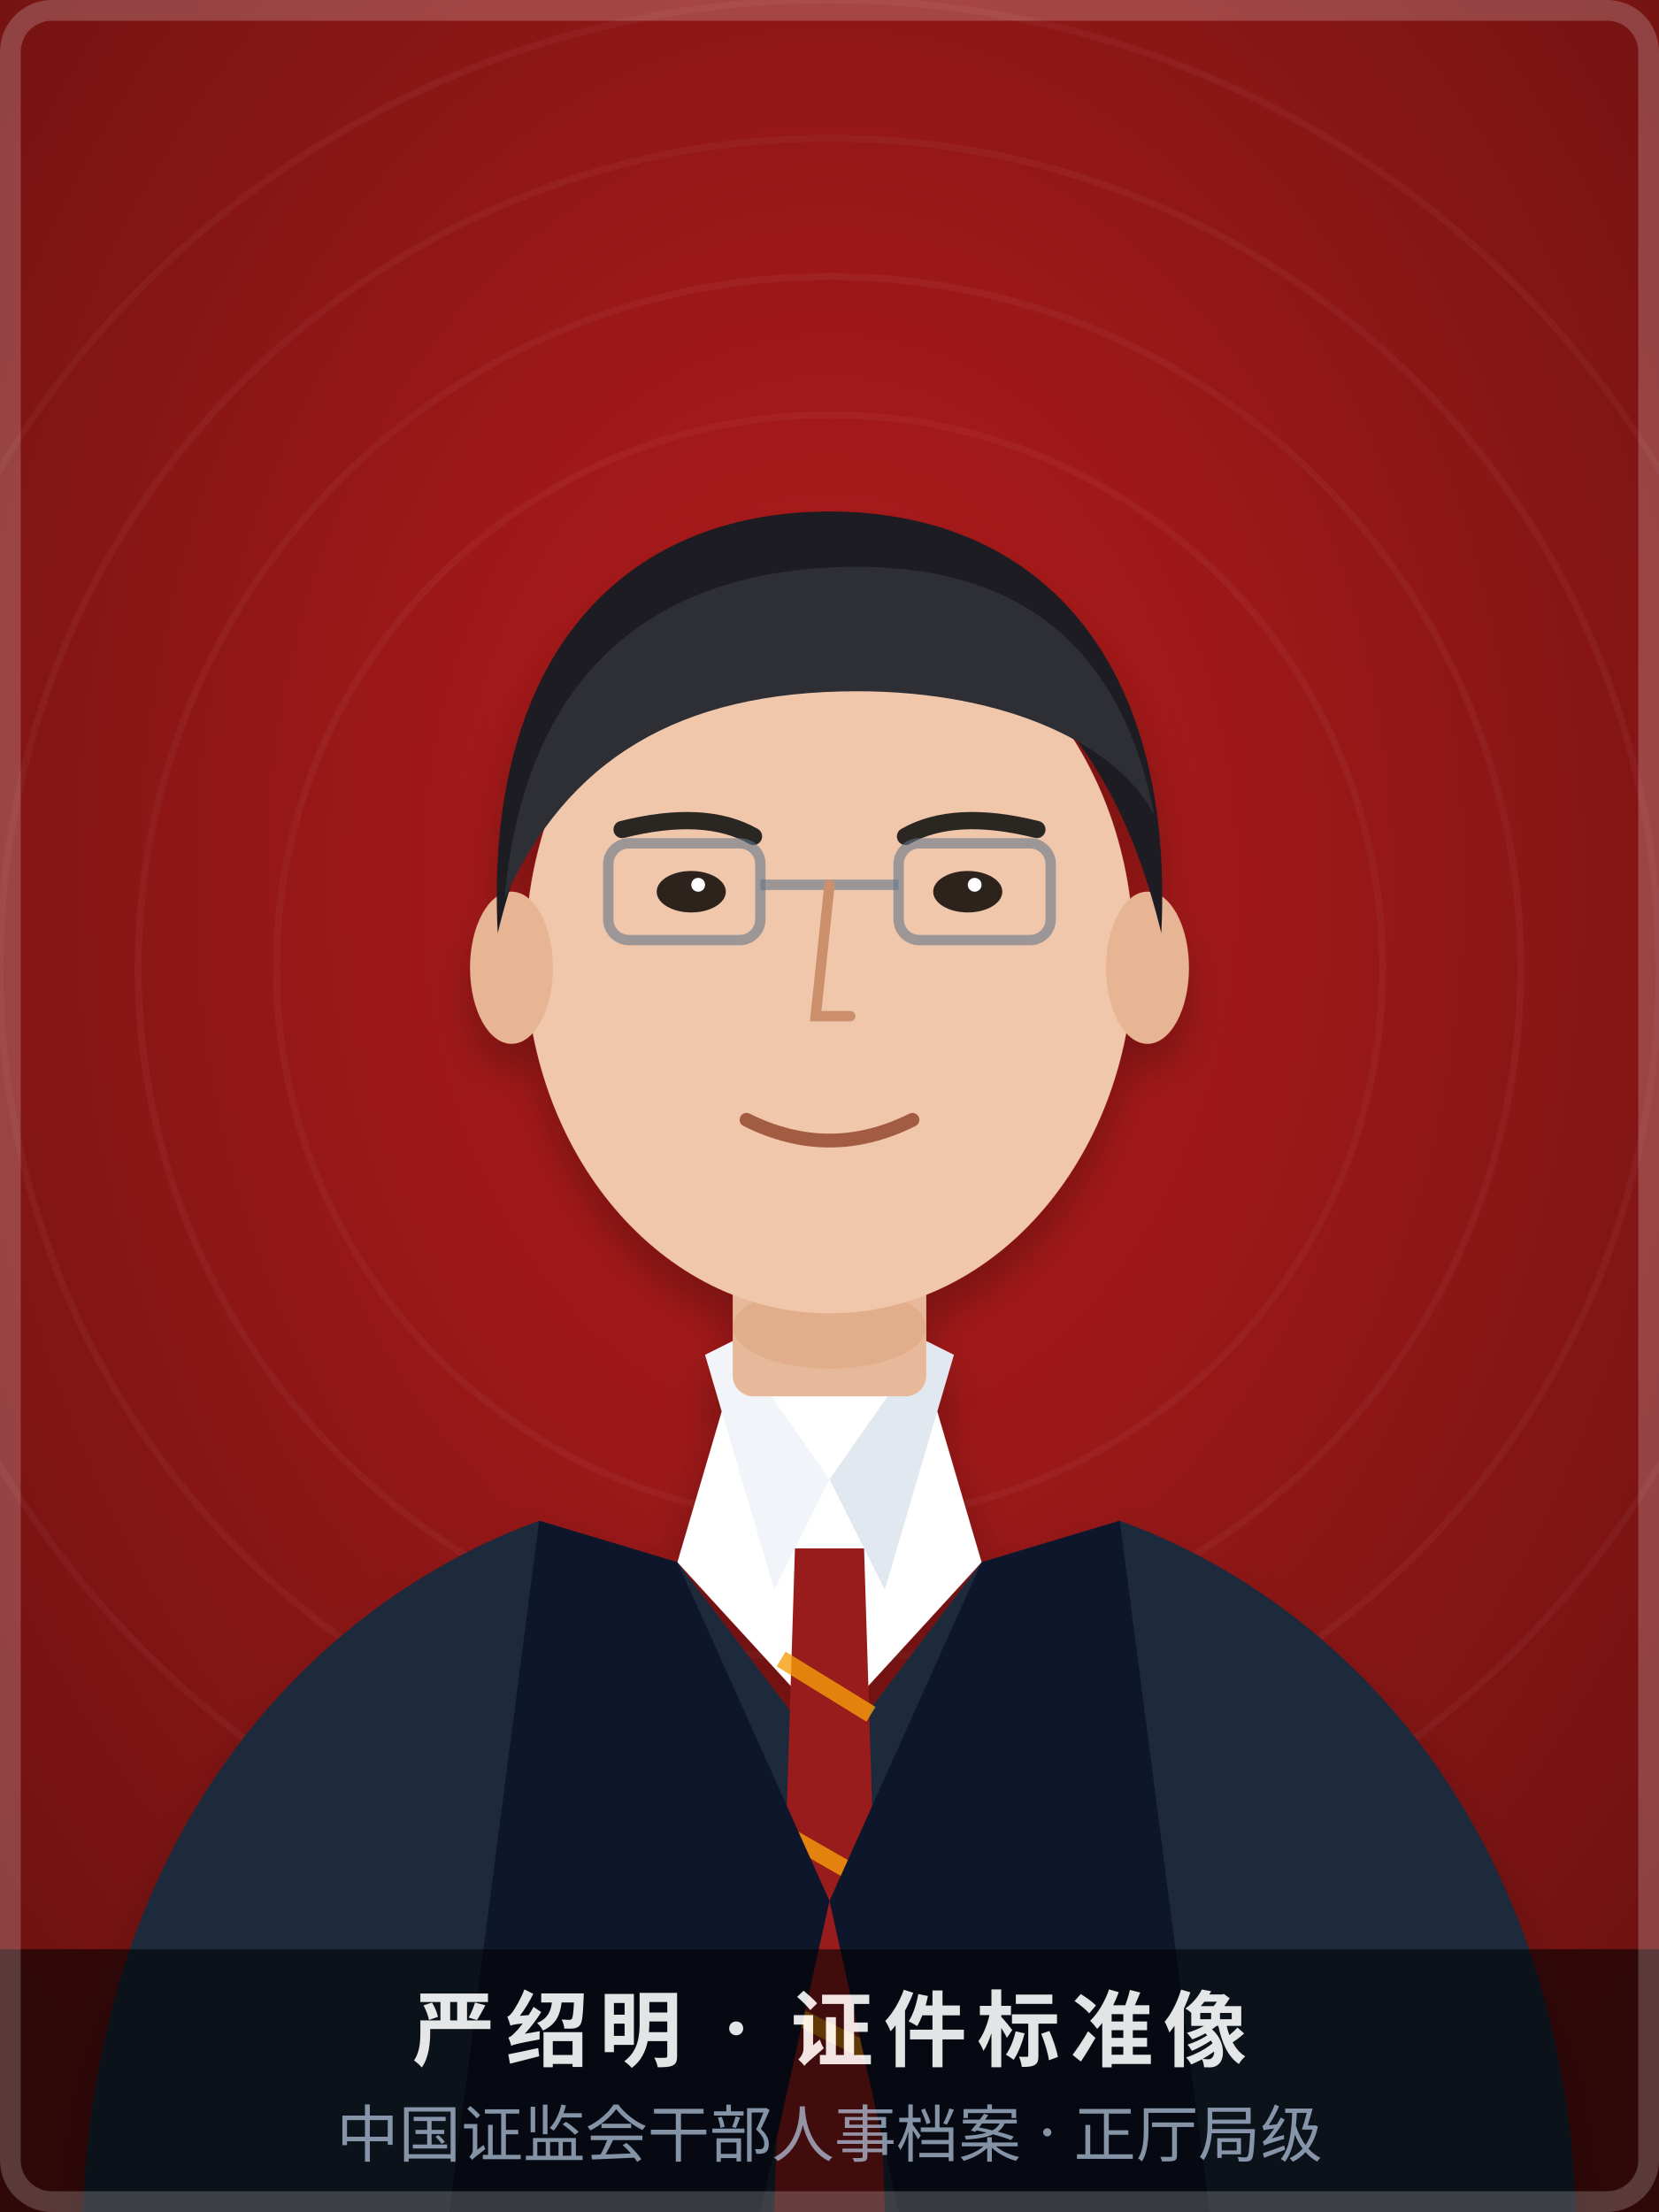
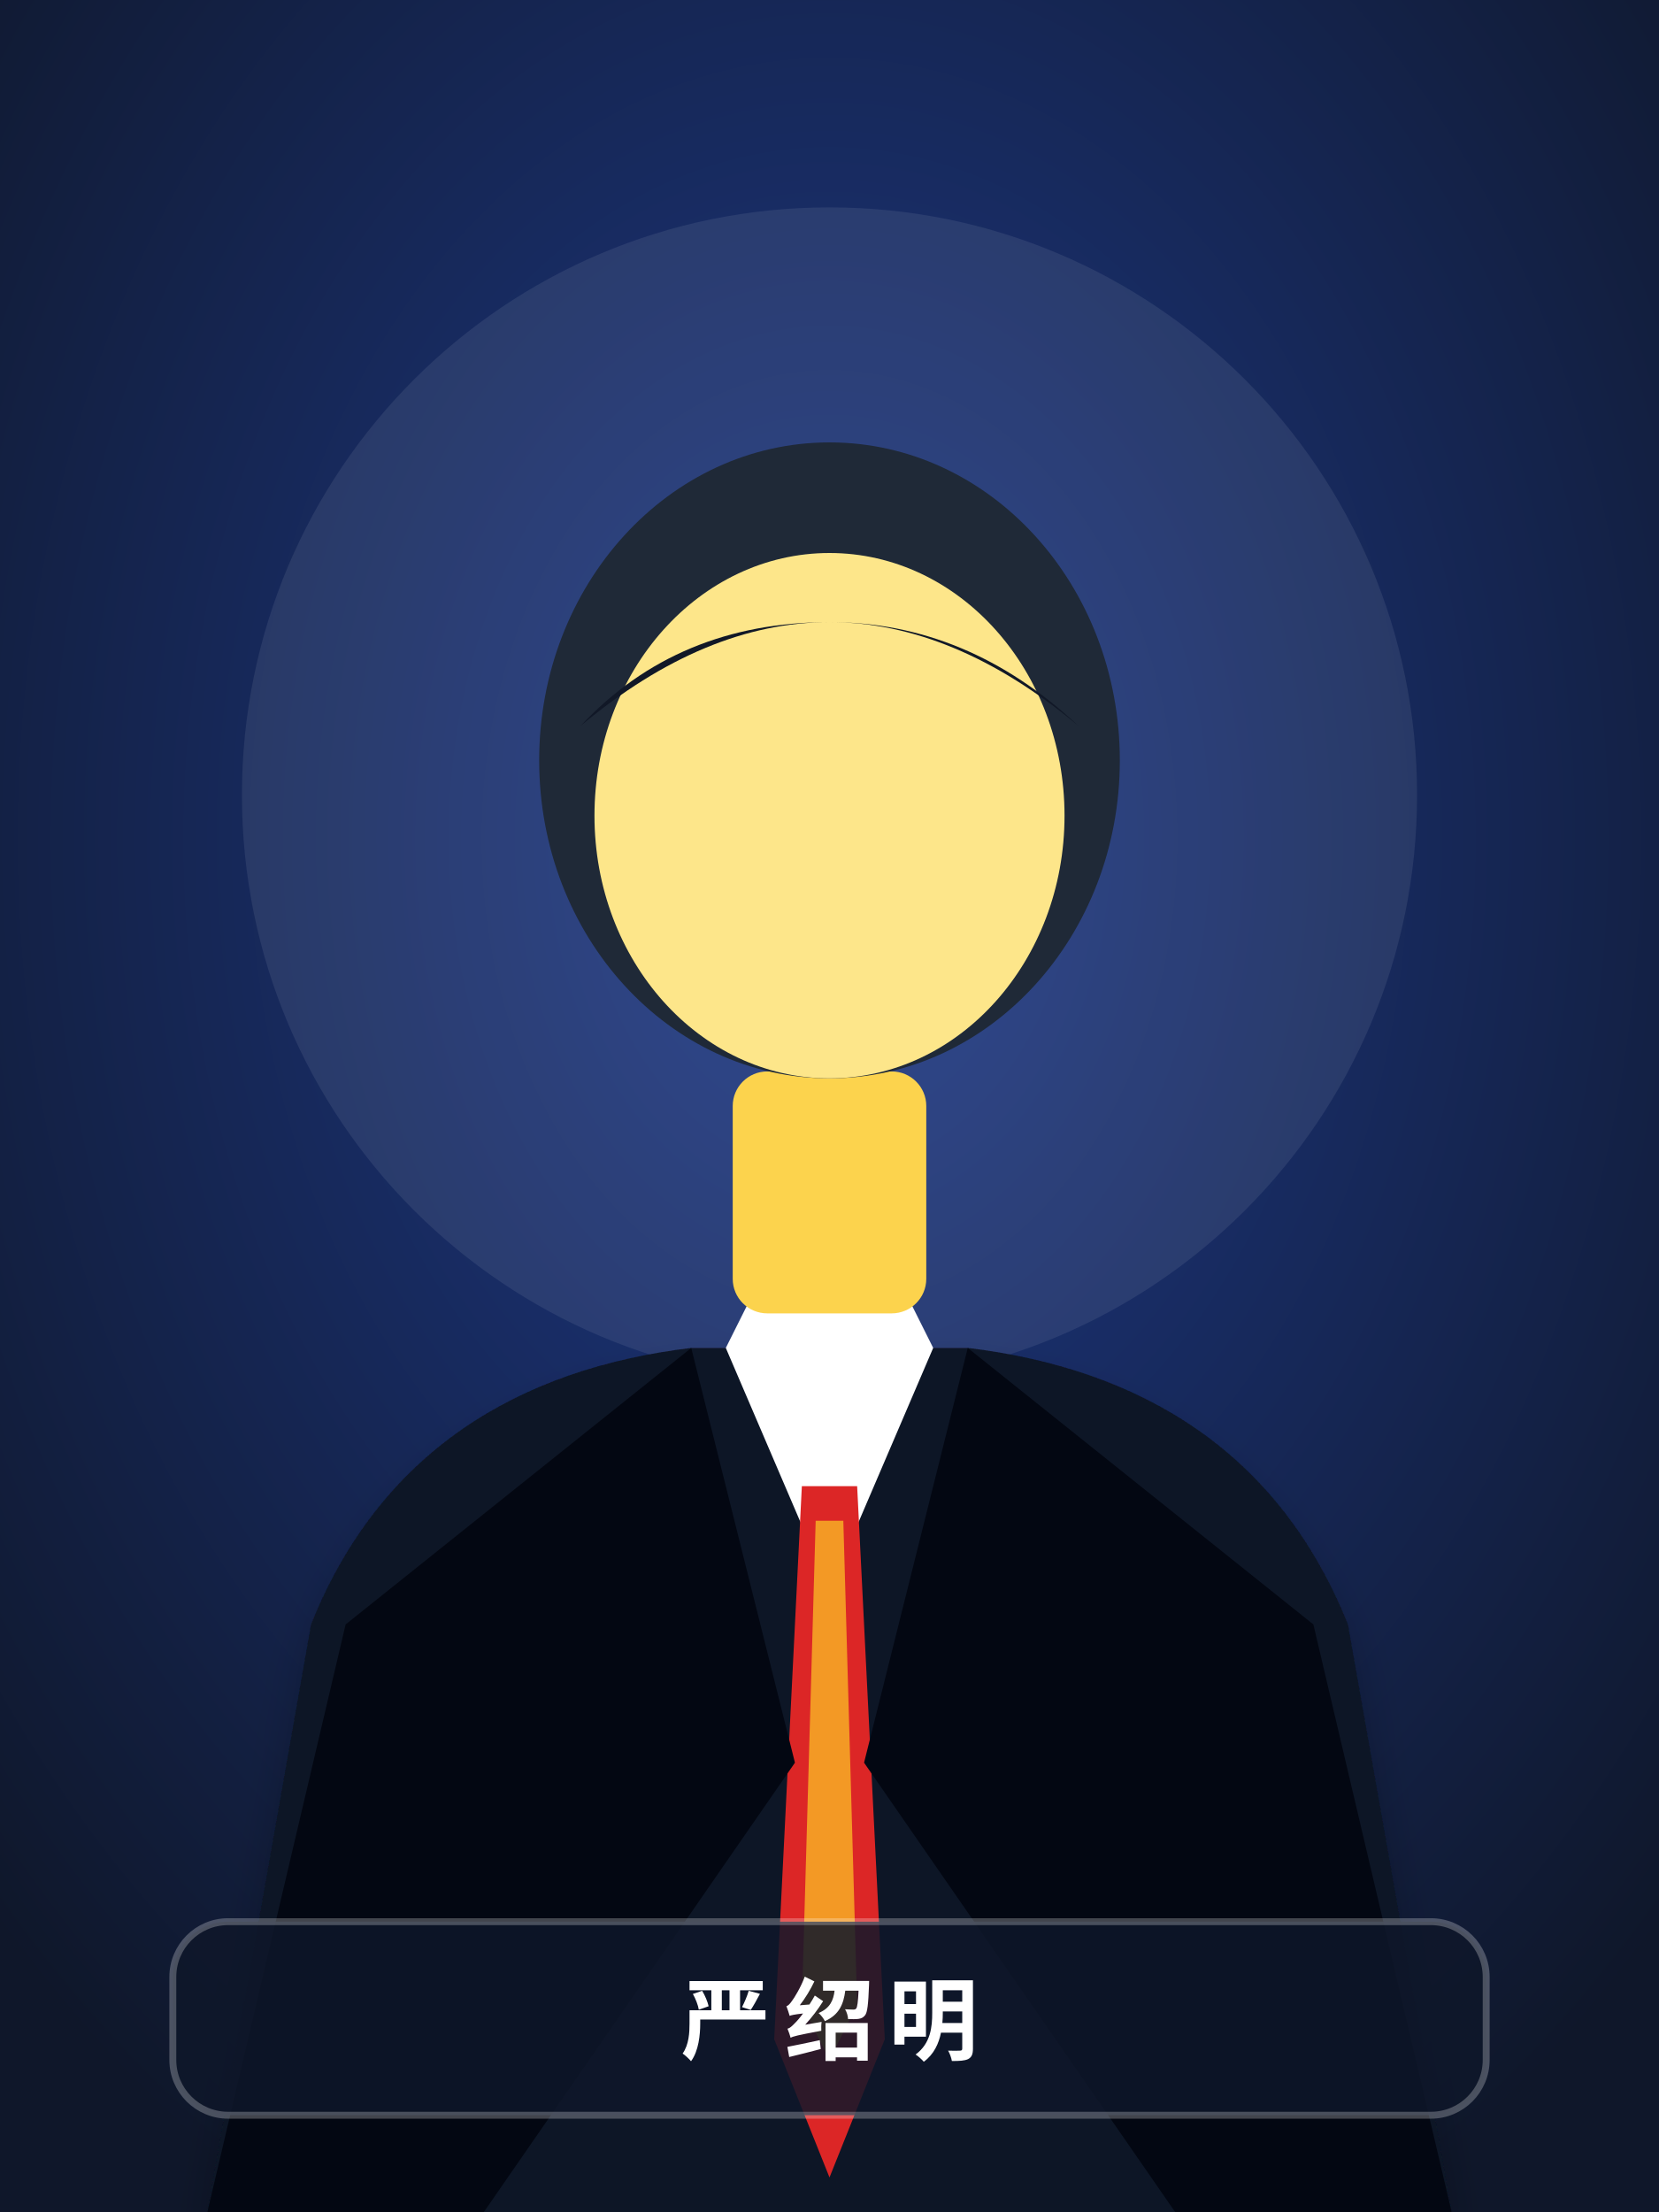
<svg xmlns="http://www.w3.org/2000/svg" viewBox="0 0 240 320" width="240" height="320">
  <defs>
-     <radialGradient id="bgGrad-yan-shaoming" cx="50%" cy="40%" r="70%">
-       <stop offset="0%" stop-color="#b91c1c" />
-       <stop offset="100%" stop-color="#6e1212" />
+     <radialGradient id="bgGrad-yan-shaoming" cx="50%" cy="38%" r="70%">
+       <stop offset="0%" stop-color="#1e3a8a" />
+       <stop offset="100%" stop-color="#0f172a" />
    </radialGradient>
    <filter id="shadow-yan-shaoming" x="-10%" y="-10%" width="120%" height="120%">
      <feDropShadow dx="0" dy="4" stdDeviation="3" flood-opacity="0.25" />
    </filter>
  </defs>
  <rect width="240" height="320" fill="url(#bgGrad-yan-shaoming)" />
-   <g opacity="0.04" stroke="#ffffff" stroke-width="1" fill="none">
-     <circle cx="120" cy="140" r="80" />
-     <circle cx="120" cy="140" r="100" />
-     <circle cx="120" cy="140" r="120" />
-     <circle cx="120" cy="140" r="140" />
-   </g>
-   <g filter="url(#shadow-yan-shaoming)">
-     <path d="M 12 320 C 14 265, 45 232, 78 220 L 98 226 L 120 255 L 142 226 L 162 220 C 195 232, 226 265, 228 320 Z" fill="#1e293b" />
-     <polygon points="98,226 120,250 142,226 132,192 108,192" fill="#ffffff" />
-     <polygon points="102,196 112,230 120,214 106,194" fill="#f1f5f9" />
-     <polygon points="138,196 128,230 120,214 134,194" fill="#e2e8f0" />
-     <polygon points="115,224 125,224 128,320 112,320" fill="#991b1b" />
-     <line x1="113" y1="240" x2="126" y2="248" stroke="#f59e0b" stroke-width="2.5" opacity="0.8" />
-     <line x1="113" y1="265" x2="127" y2="273" stroke="#f59e0b" stroke-width="2.5" opacity="0.8" />
-     <line x1="112" y1="290" x2="128" y2="298" stroke="#f59e0b" stroke-width="2.5" opacity="0.8" />
-     <polygon points="78,220 98,226 120,275 110,320 65,320" fill="#0f172a" />
-     <polygon points="162,220 142,226 120,275 130,320 175,320" fill="#0f172a" />
-     <rect x="106" y="172" width="28" height="30" rx="3" fill="#e7b99a" />
-     <ellipse cx="120" cy="192" rx="14" ry="6" fill="#d99b75" opacity="0.4" />
-     <ellipse cx="120" cy="138" rx="44" ry="52" fill="#f0c7ab" />
-     <ellipse cx="74" cy="140" rx="6" ry="11" fill="#e7b594" />
-     <ellipse cx="166" cy="140" rx="6" ry="11" fill="#e7b594" />
-     <path d="M 72 135 C 70 95, 90 74, 120 74 C 150 74, 170 95, 168 135 C 160 102, 142 90, 120 90 C 98 90, 80 102, 72 135 Z" fill="#1e1e24" />
-     <path d="M 73 130 C 76 96, 96 82, 124 82 C 146 82, 162 92, 167 118 C 162 108, 146 100, 124 100 C 98 100, 82 110, 73 130 Z" fill="#2d2d34" />
-     <path d="M 90 120 Q 102 117 109 121" stroke="#2b2623" stroke-width="2.5" stroke-linecap="round" fill="none" />
-     <path d="M 150 120 Q 138 117 131 121" stroke="#2b2623" stroke-width="2.5" stroke-linecap="round" fill="none" />
-     <ellipse cx="100" cy="129" rx="5" ry="3" fill="#2d221e" />
-     <ellipse cx="140" cy="129" rx="5" ry="3" fill="#2d221e" />
-     <circle cx="101" cy="128" r="1" fill="#ffffff" />
-     <circle cx="141" cy="128" r="1" fill="#ffffff" />
-     <rect x="88" y="122" width="22" height="14" rx="3" fill="none" stroke="#64748b" stroke-width="1.5" opacity="0.6" />
-     <rect x="130" y="122" width="22" height="14" rx="3" fill="none" stroke="#64748b" stroke-width="1.5" opacity="0.6" />
-     <line x1="110" y1="128" x2="130" y2="128" stroke="#64748b" stroke-width="1.5" opacity="0.6" />
-     <path d="M 120 128 L 118 147 L 123 147" stroke="#cb8f6c" stroke-width="1.5" stroke-linecap="round" fill="none" />
-     <path d="M 108 162 Q 120 168 132 162" stroke="#a25b42" stroke-width="2" stroke-linecap="round" fill="none" />
-   </g>
-   <g opacity="0.88">
-     <rect x="0" y="282" width="240" height="38" fill="#000000" fill-opacity="0.65" />
-     <text x="120" y="298" font-family="-apple-system, BlinkMacSystemFont, 'PingFang SC', 'Microsoft YaHei', sans-serif" font-size="12" font-weight="bold" fill="#ffffff" text-anchor="middle" letter-spacing="1.5">
-       严绍明 · 证件标准像
-     </text>
-     <text x="120" y="312" font-family="-apple-system, BlinkMacSystemFont, 'PingFang SC', sans-serif" font-size="9" fill="#94a3b8" text-anchor="middle">
-       中国证监会干部人事档案 · 正厅局级
-     </text>
-   </g>
-   <rect x="1.5" y="1.5" width="237" height="317" rx="6" fill="none" stroke="#ffffff" stroke-opacity="0.2" stroke-width="3" />
+   <circle cx="120" cy="115" r="85" fill="white" opacity="0.08" />
+   <path d="M 30 320 L 45 235 C 55 210 75 198 100 195 L 140 195 C 165 198 185 210 195 235 L 210 320 Z" fill="#111827" filter="url(#shadow-yan-shaoming)" />
+   <polygon points="105,195 120,230 135,195 130,185 110,185" fill="#ffffff" />
+   <polygon points="116,215 124,215 128,295 120,315 112,295" fill="#dc2626" />
+   <polygon points="118,220 122,220 124,290 120,298 116,290" fill="#fbbf24" opacity="0.75" />
+   <polygon points="50,235 100,195 115,255 70,320 30,320" fill="#030712" />
+   <polygon points="190,235 140,195 125,255 170,320 210,320" fill="#030712" />
+   <rect x="106" y="155" width="28" height="35" rx="5" fill="#fcd34d" />
+   <ellipse cx="120" cy="110" rx="42" ry="46" fill="#1f2937" />
+   <ellipse cx="120" cy="118" rx="34" ry="38" fill="#fde68a" />
+   <path d="M 84 105 Q 120 75 156 105 Q 140 90 120 90 Q 98 90 84 105 Z" fill="#111827" />
+   <rect x="25" y="278" width="190" height="28" rx="8" fill="rgba(15, 23, 42, 0.85)" stroke="rgba(255, 255, 255, 0.25)" stroke-width="1" />
+   <text x="120" y="297" font-family="-apple-system, BlinkMacSystemFont, 'Segoe UI', PingFang SC, 'Microsoft YaHei', sans-serif" font-size="13" font-weight="bold" fill="#ffffff" text-anchor="middle" letter-spacing="2">
+     严绍明
+   </text>
</svg>
